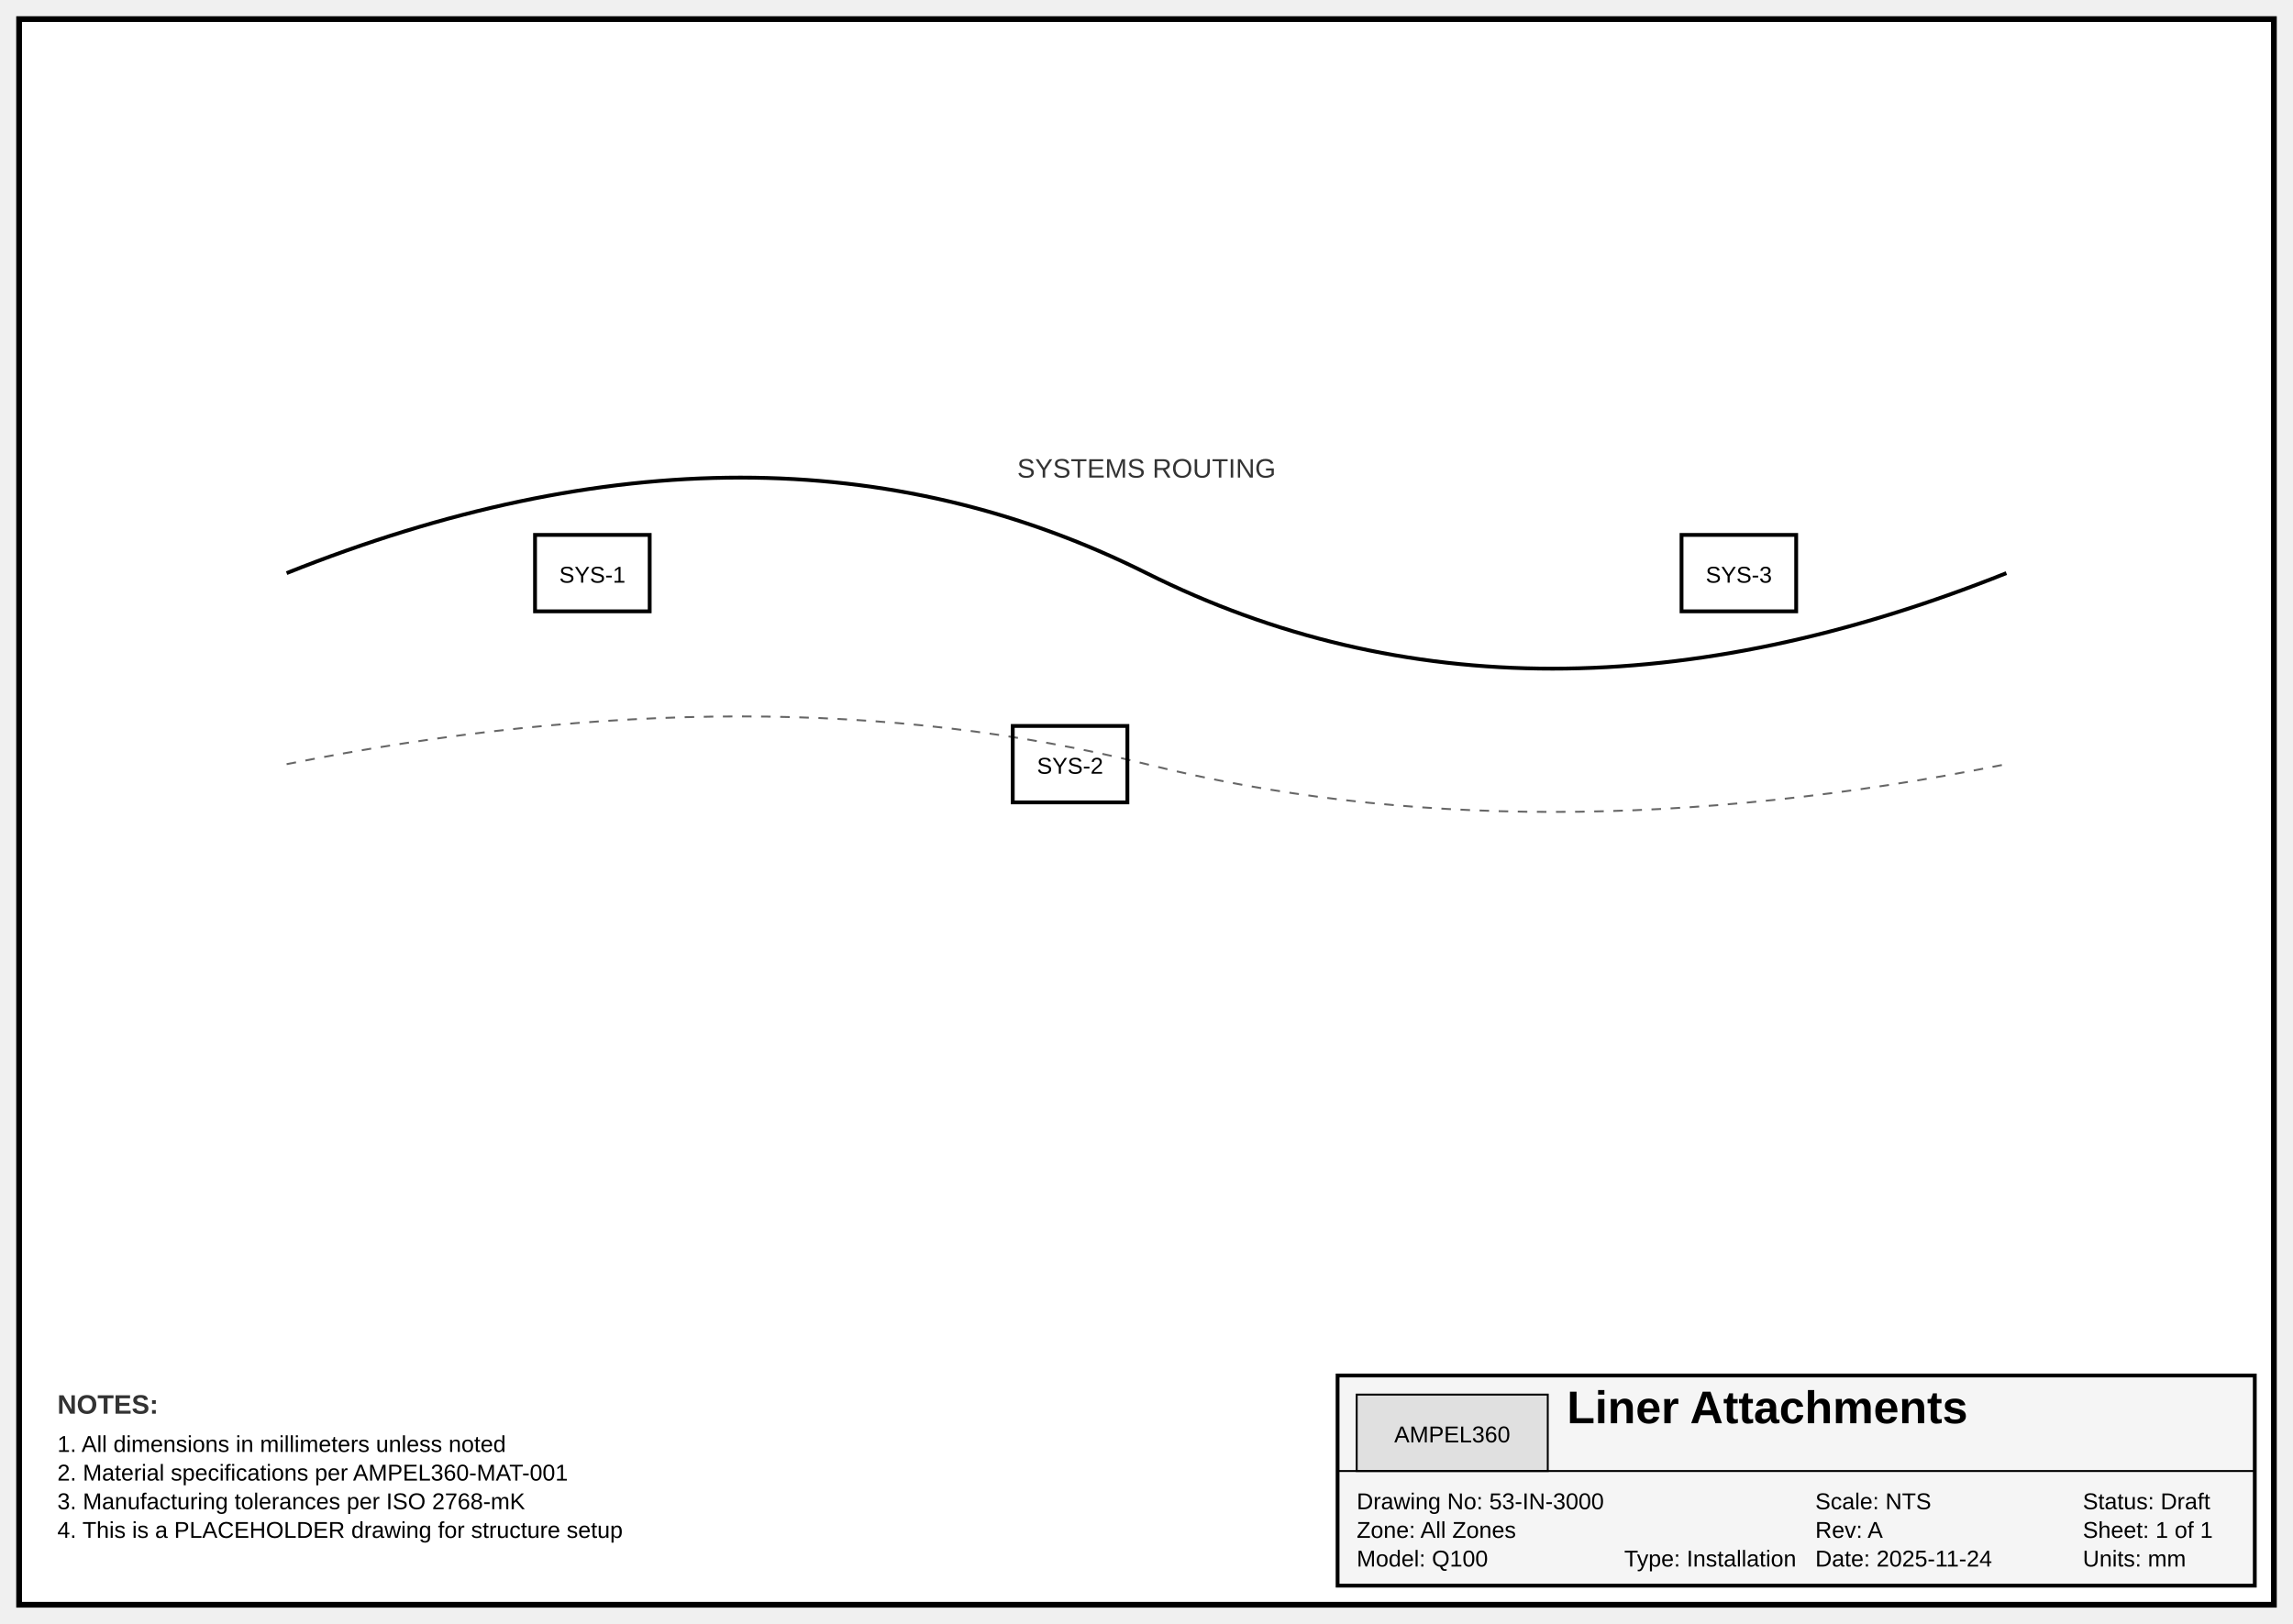
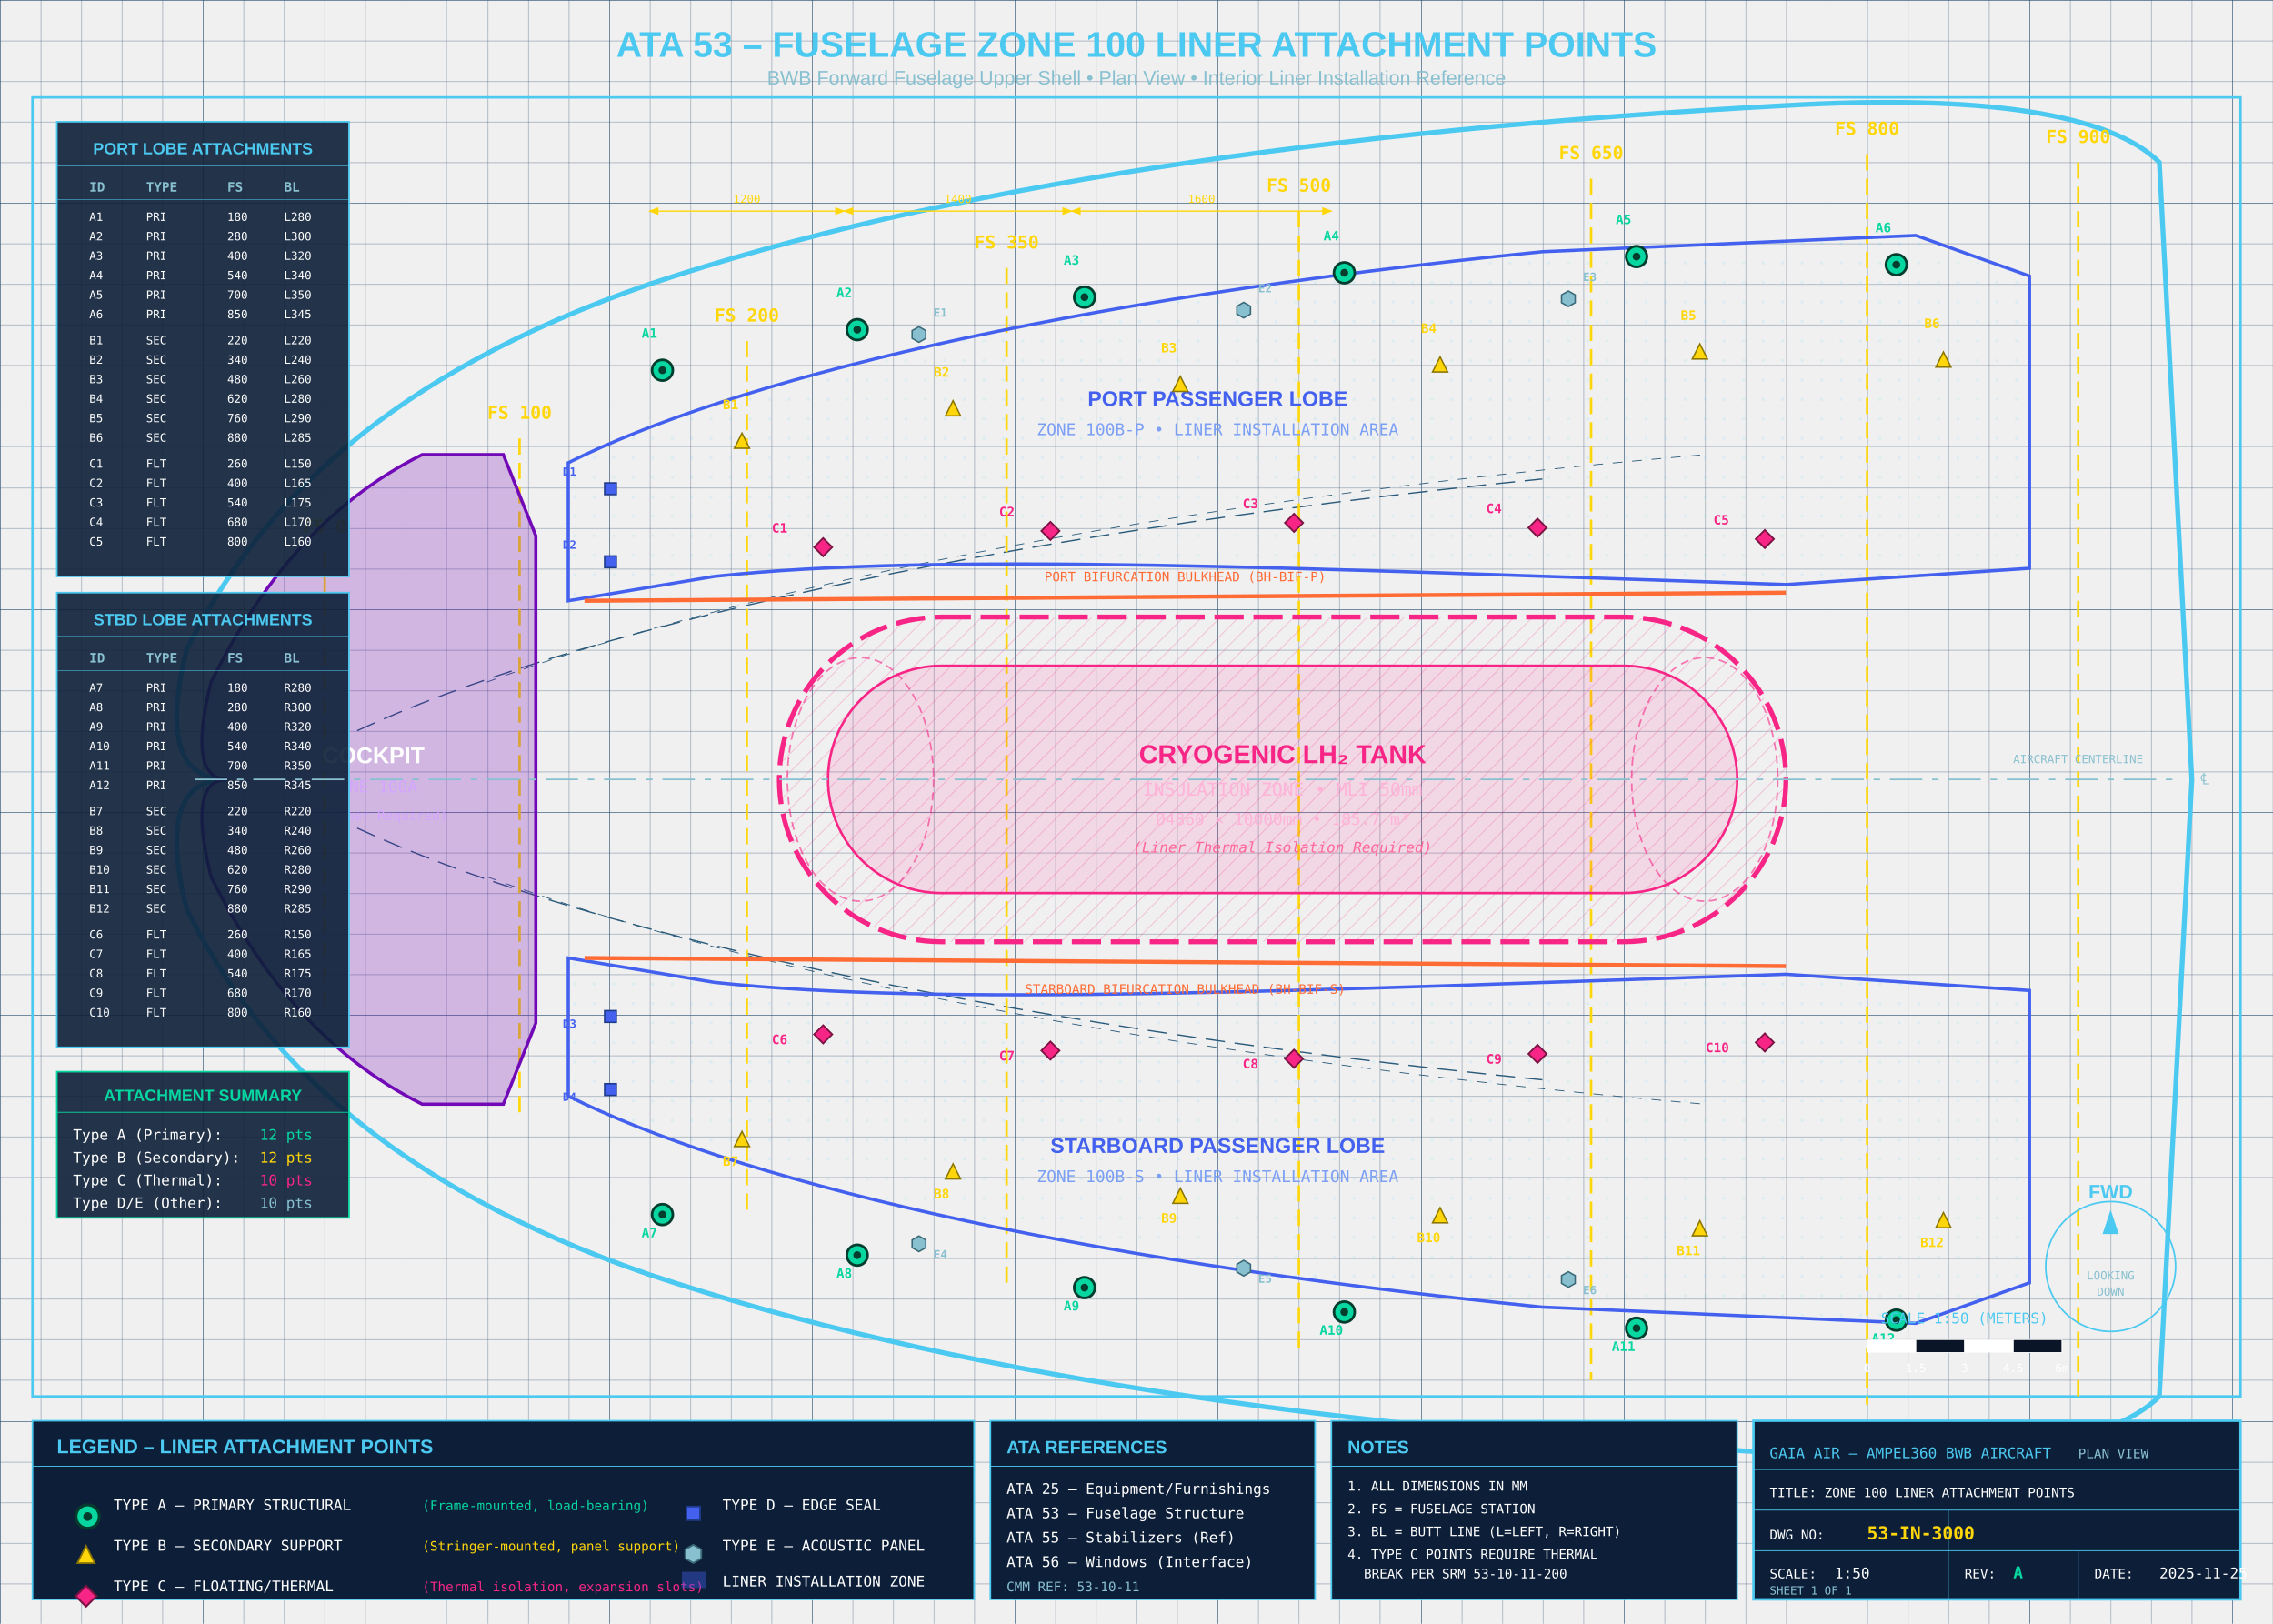
- <svg xmlns="http://www.w3.org/2000/svg" viewBox="0 0 1200 850" width="1200" height="850">
+ <svg xmlns="http://www.w3.org/2000/svg" viewBox="0 0 1400 1000" style="background-color: #0a1628">
  <defs>
-     <style>
-       .title-text { font-family: Arial, sans-serif; font-size: 24px; font-weight: bold; fill: #000; }
-       .subtitle-text { font-family: Arial, sans-serif; font-size: 14px; fill: #333; }
-       .label-text { font-family: Arial, sans-serif; font-size: 12px; fill: #000; }
-       .dimension-text { font-family: Arial, sans-serif; font-size: 10px; fill: #0066cc; }
-       .drawing-line { stroke: #000; stroke-width: 2; fill: none; }
-       .dimension-line { stroke: #0066cc; stroke-width: 1; fill: none; }
-       .dashed-line { stroke: #666; stroke-width: 1; stroke-dasharray: 5,5; fill: none; }
-       .hidden-line { stroke: #999; stroke-width: 1; stroke-dasharray: 3,3; fill: none; }
-       .center-line { stroke: #cc0000; stroke-width: 1; stroke-dasharray: 10,5,2,5; fill: none; }
-     </style>
-     <marker id="arrow" viewBox="0 0 10 10" refX="5" refY="5" markerWidth="6" markerHeight="6" orient="auto-start-reverse">
-       <path d="M 0 0 L 10 5 L 0 10 z" fill="#0066cc" />
+     <pattern id="grid" width="25" height="25" patternUnits="userSpaceOnUse">
+       <path d="M 25 0 L 0 0 0 25" fill="none" stroke="#1a3a5c" stroke-width="0.3" />
+     </pattern>
+     <pattern id="fineGrid" width="125" height="125" patternUnits="userSpaceOnUse">
+       <rect width="125" height="125" fill="url(#grid)" />
+       <path d="M 125 0 L 0 0 0 125" fill="none" stroke="#1e4a6e" stroke-width="0.5" />
+     </pattern>
+     <pattern id="insulationHatch" patternUnits="userSpaceOnUse" width="8" height="8" patternTransform="rotate(45)">
+       <line x1="0" y1="0" x2="0" y2="8" stroke="#f72585" stroke-width="0.6" opacity="0.4" />
+     </pattern>
+     <pattern id="linerPattern" patternUnits="userSpaceOnUse" width="12" height="12">
+       <circle cx="6" cy="6" r="1" fill="#4cc9f0" opacity="0.3" />
+     </pattern>
+     <symbol id="attachTypeA" viewBox="-10 -10 20 20">
+       <circle cx="0" cy="0" r="8" fill="#06d6a0" stroke="#043d2e" stroke-width="2" />
+       <circle cx="0" cy="0" r="3" fill="#043d2e" />
+     </symbol>
+     <symbol id="attachTypeB" viewBox="-10 -12 20 24">
+       <polygon points="0,-9 8,7 -8,7" fill="#ffd60a" stroke="#8a7500" stroke-width="1.5" />
+     </symbol>
+     <symbol id="attachTypeC" viewBox="-10 -10 20 20">
+       <polygon points="0,-8 8,0 0,8 -8,0" fill="#f72585" stroke="#7a1342" stroke-width="1.5" />
+     </symbol>
+     <symbol id="attachTypeD" viewBox="-10 -10 20 20">
+       <rect x="-6" y="-6" width="12" height="12" fill="#4361ee" stroke="#1e3a8a" stroke-width="1.5" />
+     </symbol>
+     <symbol id="attachTypeE" viewBox="-10 -10 20 20">
+       <polygon points="0,-8 7,-4 7,4 0,8 -7,4 -7,-4" fill="#88c0d0" stroke="#3a6a78" stroke-width="1.5" />
+     </symbol>
+     <marker id="arrowhead" markerWidth="10" markerHeight="7" refX="9" refY="3.5" orient="auto">
+       <polygon points="0 0, 10 3.5, 0 7" fill="#88c0d0" />
+     </marker>
+     <marker id="dimArrow" markerWidth="8" markerHeight="6" refX="7" refY="3" orient="auto">
+       <polygon points="0 0, 8 3, 0 6" fill="#ffd60a" />
+     </marker>
+     <marker id="dimArrowRev" markerWidth="8" markerHeight="6" refX="1" refY="3" orient="auto">
+       <polygon points="8 0, 0 3, 8 6" fill="#ffd60a" />
    </marker>
  </defs>
-   <rect x="10" y="10" width="1180" height="830" fill="#ffffff" stroke="#000" stroke-width="3" />
-   <g id="title-block">
-     <rect x="700" y="720" width="480" height="110" fill="#f5f5f5" stroke="#000" stroke-width="2" />
-     <rect x="710" y="730" width="100" height="40" fill="#e0e0e0" stroke="#000" stroke-width="1" />
-     <text x="760" y="755" class="label-text" text-anchor="middle">AMPEL360</text>
-     <text x="820" y="745" class="title-text">Liner Attachments</text>
-     <line x1="700" y1="770" x2="1180" y2="770" stroke="#000" stroke-width="1" />
-     <text x="710" y="790" class="label-text">Drawing No: 53-IN-3000</text>
-     <text x="710" y="805" class="label-text">Zone: All Zones</text>
-     <text x="710" y="820" class="label-text">Model: Q100</text>
-     <text x="850" y="820" class="label-text">Type: Installation</text>
-     <text x="950" y="790" class="label-text">Scale: NTS</text>
-     <text x="950" y="805" class="label-text">Rev: A</text>
-     <text x="950" y="820" class="label-text">Date: 2025-11-24</text>
-     <text x="1090" y="790" class="label-text">Status: Draft</text>
-     <text x="1090" y="805" class="label-text">Sheet: 1 of 1</text>
-     <text x="1090" y="820" class="label-text">Units: mm</text>
-   </g>
-   <g id="main-drawing">
-     <path d="M 150 300 Q 400 200 600 300 T 1050 300" class="drawing-line" />
-     <path d="M 150 400 Q 400 350 600 400 T 1050 400" class="dashed-line" />
-     <rect x="280" y="280" width="60" height="40" fill="#cce5ff" class="drawing-line" />
-     <text x="310" y="305" class="label-text" text-anchor="middle">SYS-1</text>
-     <rect x="530" y="380" width="60" height="40" fill="#cce5ff" class="drawing-line" />
-     <text x="560" y="405" class="label-text" text-anchor="middle">SYS-2</text>
-     <rect x="880" y="280" width="60" height="40" fill="#cce5ff" class="drawing-line" />
-     <text x="910" y="305" class="label-text" text-anchor="middle">SYS-3</text>
-     <text x="600" y="250" class="subtitle-text" text-anchor="middle">SYSTEMS ROUTING</text>
-   </g>
-   <g id="notes">
-     <text x="30" y="740" class="subtitle-text" font-weight="bold">NOTES:</text>
-     <text x="30" y="760" class="label-text">1. All dimensions in millimeters unless noted</text>
-     <text x="30" y="775" class="label-text">2. Material specifications per AMPEL360-MAT-001</text>
-     <text x="30" y="790" class="label-text">3. Manufacturing tolerances per ISO 2768-mK</text>
-     <text x="30" y="805" class="label-text">4. This is a PLACEHOLDER drawing for structure setup</text>
+   <rect width="1400" height="1000" fill="url(#fineGrid)" />
+   <rect x="20" y="60" width="1360" height="800" fill="none" stroke="#4cc9f0" stroke-width="1.5" />
+   <text x="700" y="35" text-anchor="middle" fill="#4cc9f0" font-family="Arial, sans-serif" font-size="22" font-weight="bold">
+     ATA 53 – FUSELAGE ZONE 100 LINER ATTACHMENT POINTS
+   </text>
+   <text x="700" y="52" text-anchor="middle" fill="#88c0d0" font-family="Arial, sans-serif" font-size="12">
+     BWB Forward Fuselage Upper Shell • Plan View • Interior Liner Installation Reference
+   </text>
+   <path d="M 140,480             Q 95,480 115,400             C 160,310 240,230 400,175            C 580,115 820,80 1100,65            C 1220,58 1300,70 1330,100            L 1350,480            L 1330,860            C 1300,890 1220,902 1100,895            C 820,880 580,845 400,785            C 240,730 160,650 115,560            Q 95,480 140,480" fill="none" stroke="#4cc9f0" stroke-width="3" />
+   <path d="M 220,450 C 350,390 600,330 950,295" fill="none" stroke="#2a5a7a" stroke-width="0.8" stroke-dasharray="12,6" />
+   <path d="M 220,510 C 350,570 600,630 950,665" fill="none" stroke="#2a5a7a" stroke-width="0.8" stroke-dasharray="12,6" />
+   <path d="M 300,420 C 450,365 700,310 1050,280" fill="none" stroke="#2a5a7a" stroke-width="0.5" stroke-dasharray="6,6" />
+   <path d="M 300,540 C 450,595 700,650 1050,680" fill="none" stroke="#2a5a7a" stroke-width="0.5" stroke-dasharray="6,6" />
+   <g stroke="#ffd60a" stroke-width="1.5" stroke-dasharray="10,5">
+     <line x1="200" y1="340" x2="200" y2="620" />
+     <line x1="320" y1="270" x2="320" y2="690" />
+     <line x1="460" y1="210" x2="460" y2="750" />
+     <line x1="620" y1="165" x2="620" y2="795" />
+     <line x1="800" y1="130" x2="800" y2="830" />
+     <line x1="980" y1="110" x2="980" y2="850" />
+     <line x1="1150" y1="95" x2="1150" y2="865" />
+     <line x1="1280" y1="100" x2="1280" y2="860" />
+   </g>
+   <g fill="#ffd60a" font-family="monospace" font-size="11" font-weight="bold" text-anchor="middle">
+     <text x="200" y="328">FS 0</text>
+     <text x="320" y="258">FS 100</text>
+     <text x="460" y="198">FS 200</text>
+     <text x="620" y="153">FS 350</text>
+     <text x="800" y="118">FS 500</text>
+     <text x="980" y="98">FS 650</text>
+     <text x="1150" y="83">FS 800</text>
+     <text x="1280" y="88">FS 900</text>
+   </g>
+   <path d="M 140,480 Q 115,480 130,420 C 160,360 200,310 260,280             L 310,280 L 330,330 L 330,630 L 310,680 L 260,680             C 200,650 160,600 130,540 Q 115,480 140,480" fill="#7209b7" fill-opacity="0.25" stroke="#7209b7" stroke-width="2" />
+   <text x="230" y="470" text-anchor="middle" fill="white" font-family="Arial" font-size="14" font-weight="bold">COCKPIT</text>
+   <text x="230" y="488" text-anchor="middle" fill="#d4a5ff" font-family="monospace" font-size="10">ZONE 100A</text>
+   <text x="230" y="505" text-anchor="middle" fill="#d4a5ff" font-family="monospace" font-size="8">(No Liner Required)</text>
+   <rect x="480" y="380" width="620" height="200" rx="100" ry="100" fill="url(#insulationHatch)" stroke="#f72585" stroke-width="3" stroke-dasharray="18,6" />
+   <rect x="510" y="410" width="560" height="140" rx="70" ry="70" fill="#f72585" fill-opacity="0.12" stroke="#f72585" stroke-width="1.5" />
+   <text x="790" y="470" text-anchor="middle" fill="#f72585" font-family="Arial" font-size="16" font-weight="bold">CRYOGENIC LH₂ TANK</text>
+   <text x="790" y="490" text-anchor="middle" fill="#ffb3d9" font-family="monospace" font-size="11">INSULATION ZONE • MLI 50mm</text>
+   <text x="790" y="508" text-anchor="middle" fill="#ffb3d9" font-family="monospace" font-size="10">Ø4860 × 10000mm • 185.7 m³</text>
+   <text x="790" y="525" text-anchor="middle" fill="#ff6699" font-family="monospace" font-size="9" font-style="italic">(Liner Thermal Isolation Required)</text>
+   <ellipse cx="530" cy="480" rx="45" ry="75" fill="none" stroke="#f72585" stroke-width="1" stroke-dasharray="5,3" opacity="0.6" />
+   <ellipse cx="1050" cy="480" rx="45" ry="75" fill="none" stroke="#f72585" stroke-width="1" stroke-dasharray="5,3" opacity="0.6" />
+   <path d="M 350,285 C 450,235 650,185 950,155 L 1180,145 L 1250,170             L 1250,350 L 1100,360 C 800,350 580,340 440,355 L 350,370 Z" fill="url(#linerPattern)" fill-opacity="0.4" stroke="#4361ee" stroke-width="2" />
+   <text x="750" y="250" text-anchor="middle" fill="#4361ee" font-family="Arial" font-size="13" font-weight="bold">PORT PASSENGER LOBE</text>
+   <text x="750" y="268" text-anchor="middle" fill="#7b9ff5" font-family="monospace" font-size="10">ZONE 100B-P • LINER INSTALLATION AREA</text>
+   <path d="M 350,675 C 450,725 650,775 950,805 L 1180,815 L 1250,790             L 1250,610 L 1100,600 C 800,610 580,620 440,605 L 350,590 Z" fill="url(#linerPattern)" fill-opacity="0.4" stroke="#4361ee" stroke-width="2" />
+   <text x="750" y="710" text-anchor="middle" fill="#4361ee" font-family="Arial" font-size="13" font-weight="bold">STARBOARD PASSENGER LOBE</text>
+   <text x="750" y="728" text-anchor="middle" fill="#7b9ff5" font-family="monospace" font-size="10">ZONE 100B-S • LINER INSTALLATION AREA</text>
+   <line x1="360" y1="370" x2="1100" y2="365" stroke="#ff6b35" stroke-width="2.5" />
+   <text x="730" y="358" text-anchor="middle" fill="#ff6b35" font-family="monospace" font-size="8">PORT BIFURCATION BULKHEAD (BH-BIF-P)</text>
+   <line x1="360" y1="590" x2="1100" y2="595" stroke="#ff6b35" stroke-width="2.5" />
+   <text x="730" y="612" text-anchor="middle" fill="#ff6b35" font-family="monospace" font-size="8">STARBOARD BIFURCATION BULKHEAD (BH-BIF-S)</text>
+   <use href="#attachTypeA" x="400" y="220" width="16" height="16" />
+   <text x="400" y="208" text-anchor="middle" fill="#06d6a0" font-family="monospace" font-size="8" font-weight="bold">A1</text>
+   <use href="#attachTypeA" x="520" y="195" width="16" height="16" />
+   <text x="520" y="183" text-anchor="middle" fill="#06d6a0" font-family="monospace" font-size="8" font-weight="bold">A2</text>
+   <use href="#attachTypeA" x="660" y="175" width="16" height="16" />
+   <text x="660" y="163" text-anchor="middle" fill="#06d6a0" font-family="monospace" font-size="8" font-weight="bold">A3</text>
+   <use href="#attachTypeA" x="820" y="160" width="16" height="16" />
+   <text x="820" y="148" text-anchor="middle" fill="#06d6a0" font-family="monospace" font-size="8" font-weight="bold">A4</text>
+   <use href="#attachTypeA" x="1000" y="150" width="16" height="16" />
+   <text x="1000" y="138" text-anchor="middle" fill="#06d6a0" font-family="monospace" font-size="8" font-weight="bold">A5</text>
+   <use href="#attachTypeA" x="1160" y="155" width="16" height="16" />
+   <text x="1160" y="143" text-anchor="middle" fill="#06d6a0" font-family="monospace" font-size="8" font-weight="bold">A6</text>
+   <use href="#attachTypeB" x="450" y="265" width="14" height="14" />
+   <text x="450" y="252" text-anchor="middle" fill="#ffd60a" font-family="monospace" font-size="8" font-weight="bold">B1</text>
+   <use href="#attachTypeB" x="580" y="245" width="14" height="14" />
+   <text x="580" y="232" text-anchor="middle" fill="#ffd60a" font-family="monospace" font-size="8" font-weight="bold">B2</text>
+   <use href="#attachTypeB" x="720" y="230" width="14" height="14" />
+   <text x="720" y="217" text-anchor="middle" fill="#ffd60a" font-family="monospace" font-size="8" font-weight="bold">B3</text>
+   <use href="#attachTypeB" x="880" y="218" width="14" height="14" />
+   <text x="880" y="205" text-anchor="middle" fill="#ffd60a" font-family="monospace" font-size="8" font-weight="bold">B4</text>
+   <use href="#attachTypeB" x="1040" y="210" width="14" height="14" />
+   <text x="1040" y="197" text-anchor="middle" fill="#ffd60a" font-family="monospace" font-size="8" font-weight="bold">B5</text>
+   <use href="#attachTypeB" x="1190" y="215" width="14" height="14" />
+   <text x="1190" y="202" text-anchor="middle" fill="#ffd60a" font-family="monospace" font-size="8" font-weight="bold">B6</text>
+   <use href="#attachTypeC" x="500" y="330" width="14" height="14" />
+   <text x="485" y="328" text-anchor="end" fill="#f72585" font-family="monospace" font-size="8" font-weight="bold">C1</text>
+   <use href="#attachTypeC" x="640" y="320" width="14" height="14" />
+   <text x="625" y="318" text-anchor="end" fill="#f72585" font-family="monospace" font-size="8" font-weight="bold">C2</text>
+   <use href="#attachTypeC" x="790" y="315" width="14" height="14" />
+   <text x="775" y="313" text-anchor="end" fill="#f72585" font-family="monospace" font-size="8" font-weight="bold">C3</text>
+   <use href="#attachTypeC" x="940" y="318" width="14" height="14" />
+   <text x="925" y="316" text-anchor="end" fill="#f72585" font-family="monospace" font-size="8" font-weight="bold">C4</text>
+   <use href="#attachTypeC" x="1080" y="325" width="14" height="14" />
+   <text x="1065" y="323" text-anchor="end" fill="#f72585" font-family="monospace" font-size="8" font-weight="bold">C5</text>
+   <use href="#attachTypeD" x="370" y="295" width="12" height="12" />
+   <text x="355" y="293" text-anchor="end" fill="#4361ee" font-family="monospace" font-size="7" font-weight="bold">D1</text>
+   <use href="#attachTypeD" x="370" y="340" width="12" height="12" />
+   <text x="355" y="338" text-anchor="end" fill="#4361ee" font-family="monospace" font-size="7" font-weight="bold">D2</text>
+   <use href="#attachTypeE" x="560" y="200" width="12" height="12" />
+   <text x="575" y="195" fill="#88c0d0" font-family="monospace" font-size="7" font-weight="bold">E1</text>
+   <use href="#attachTypeE" x="760" y="185" width="12" height="12" />
+   <text x="775" y="180" fill="#88c0d0" font-family="monospace" font-size="7" font-weight="bold">E2</text>
+   <use href="#attachTypeE" x="960" y="178" width="12" height="12" />
+   <text x="975" y="173" fill="#88c0d0" font-family="monospace" font-size="7" font-weight="bold">E3</text>
+   <use href="#attachTypeA" x="400" y="740" width="16" height="16" />
+   <text x="400" y="762" text-anchor="middle" fill="#06d6a0" font-family="monospace" font-size="8" font-weight="bold">A7</text>
+   <use href="#attachTypeA" x="520" y="765" width="16" height="16" />
+   <text x="520" y="787" text-anchor="middle" fill="#06d6a0" font-family="monospace" font-size="8" font-weight="bold">A8</text>
+   <use href="#attachTypeA" x="660" y="785" width="16" height="16" />
+   <text x="660" y="807" text-anchor="middle" fill="#06d6a0" font-family="monospace" font-size="8" font-weight="bold">A9</text>
+   <use href="#attachTypeA" x="820" y="800" width="16" height="16" />
+   <text x="820" y="822" text-anchor="middle" fill="#06d6a0" font-family="monospace" font-size="8" font-weight="bold">A10</text>
+   <use href="#attachTypeA" x="1000" y="810" width="16" height="16" />
+   <text x="1000" y="832" text-anchor="middle" fill="#06d6a0" font-family="monospace" font-size="8" font-weight="bold">A11</text>
+   <use href="#attachTypeA" x="1160" y="805" width="16" height="16" />
+   <text x="1160" y="827" text-anchor="middle" fill="#06d6a0" font-family="monospace" font-size="8" font-weight="bold">A12</text>
+   <use href="#attachTypeB" x="450" y="695" width="14" height="14" />
+   <text x="450" y="718" text-anchor="middle" fill="#ffd60a" font-family="monospace" font-size="8" font-weight="bold">B7</text>
+   <use href="#attachTypeB" x="580" y="715" width="14" height="14" />
+   <text x="580" y="738" text-anchor="middle" fill="#ffd60a" font-family="monospace" font-size="8" font-weight="bold">B8</text>
+   <use href="#attachTypeB" x="720" y="730" width="14" height="14" />
+   <text x="720" y="753" text-anchor="middle" fill="#ffd60a" font-family="monospace" font-size="8" font-weight="bold">B9</text>
+   <use href="#attachTypeB" x="880" y="742" width="14" height="14" />
+   <text x="880" y="765" text-anchor="middle" fill="#ffd60a" font-family="monospace" font-size="8" font-weight="bold">B10</text>
+   <use href="#attachTypeB" x="1040" y="750" width="14" height="14" />
+   <text x="1040" y="773" text-anchor="middle" fill="#ffd60a" font-family="monospace" font-size="8" font-weight="bold">B11</text>
+   <use href="#attachTypeB" x="1190" y="745" width="14" height="14" />
+   <text x="1190" y="768" text-anchor="middle" fill="#ffd60a" font-family="monospace" font-size="8" font-weight="bold">B12</text>
+   <use href="#attachTypeC" x="500" y="630" width="14" height="14" />
+   <text x="485" y="643" text-anchor="end" fill="#f72585" font-family="monospace" font-size="8" font-weight="bold">C6</text>
+   <use href="#attachTypeC" x="640" y="640" width="14" height="14" />
+   <text x="625" y="653" text-anchor="end" fill="#f72585" font-family="monospace" font-size="8" font-weight="bold">C7</text>
+   <use href="#attachTypeC" x="790" y="645" width="14" height="14" />
+   <text x="775" y="658" text-anchor="end" fill="#f72585" font-family="monospace" font-size="8" font-weight="bold">C8</text>
+   <use href="#attachTypeC" x="940" y="642" width="14" height="14" />
+   <text x="925" y="655" text-anchor="end" fill="#f72585" font-family="monospace" font-size="8" font-weight="bold">C9</text>
+   <use href="#attachTypeC" x="1080" y="635" width="14" height="14" />
+   <text x="1065" y="648" text-anchor="end" fill="#f72585" font-family="monospace" font-size="8" font-weight="bold">C10</text>
+   <use href="#attachTypeD" x="370" y="620" width="12" height="12" />
+   <text x="355" y="633" text-anchor="end" fill="#4361ee" font-family="monospace" font-size="7" font-weight="bold">D3</text>
+   <use href="#attachTypeD" x="370" y="665" width="12" height="12" />
+   <text x="355" y="678" text-anchor="end" fill="#4361ee" font-family="monospace" font-size="7" font-weight="bold">D4</text>
+   <use href="#attachTypeE" x="560" y="760" width="12" height="12" />
+   <text x="575" y="775" fill="#88c0d0" font-family="monospace" font-size="7" font-weight="bold">E4</text>
+   <use href="#attachTypeE" x="760" y="775" width="12" height="12" />
+   <text x="775" y="790" fill="#88c0d0" font-family="monospace" font-size="7" font-weight="bold">E5</text>
+   <use href="#attachTypeE" x="960" y="782" width="12" height="12" />
+   <text x="975" y="797" fill="#88c0d0" font-family="monospace" font-size="7" font-weight="bold">E6</text>
+   <rect x="35" y="75" width="180" height="280" fill="#0d1f38" fill-opacity="0.9" stroke="#4cc9f0" stroke-width="1" />
+   <text x="125" y="95" text-anchor="middle" fill="#4cc9f0" font-family="Arial" font-size="10" font-weight="bold">PORT LOBE ATTACHMENTS</text>
+   <line x1="35" y1="102" x2="215" y2="102" stroke="#4cc9f0" stroke-width="0.5" />
+   <text x="55" y="118" fill="#88c0d0" font-family="monospace" font-size="8" font-weight="bold">ID</text>
+   <text x="90" y="118" fill="#88c0d0" font-family="monospace" font-size="8" font-weight="bold">TYPE</text>
+   <text x="140" y="118" fill="#88c0d0" font-family="monospace" font-size="8" font-weight="bold">FS</text>
+   <text x="175" y="118" fill="#88c0d0" font-family="monospace" font-size="8" font-weight="bold">BL</text>
+   <line x1="35" y1="123" x2="215" y2="123" stroke="#4cc9f0" stroke-width="0.3" />
+   <g fill="white" font-family="monospace" font-size="7">
+     <text x="55" y="136">A1</text>
+     <text x="90" y="136">PRI</text>
+     <text x="140" y="136">180</text>
+     <text x="175" y="136">L280</text>
+     <text x="55" y="148">A2</text>
+     <text x="90" y="148">PRI</text>
+     <text x="140" y="148">280</text>
+     <text x="175" y="148">L300</text>
+     <text x="55" y="160">A3</text>
+     <text x="90" y="160">PRI</text>
+     <text x="140" y="160">400</text>
+     <text x="175" y="160">L320</text>
+     <text x="55" y="172">A4</text>
+     <text x="90" y="172">PRI</text>
+     <text x="140" y="172">540</text>
+     <text x="175" y="172">L340</text>
+     <text x="55" y="184">A5</text>
+     <text x="90" y="184">PRI</text>
+     <text x="140" y="184">700</text>
+     <text x="175" y="184">L350</text>
+     <text x="55" y="196">A6</text>
+     <text x="90" y="196">PRI</text>
+     <text x="140" y="196">850</text>
+     <text x="175" y="196">L345</text>
+     <text x="55" y="212">B1</text>
+     <text x="90" y="212">SEC</text>
+     <text x="140" y="212">220</text>
+     <text x="175" y="212">L220</text>
+     <text x="55" y="224">B2</text>
+     <text x="90" y="224">SEC</text>
+     <text x="140" y="224">340</text>
+     <text x="175" y="224">L240</text>
+     <text x="55" y="236">B3</text>
+     <text x="90" y="236">SEC</text>
+     <text x="140" y="236">480</text>
+     <text x="175" y="236">L260</text>
+     <text x="55" y="248">B4</text>
+     <text x="90" y="248">SEC</text>
+     <text x="140" y="248">620</text>
+     <text x="175" y="248">L280</text>
+     <text x="55" y="260">B5</text>
+     <text x="90" y="260">SEC</text>
+     <text x="140" y="260">760</text>
+     <text x="175" y="260">L290</text>
+     <text x="55" y="272">B6</text>
+     <text x="90" y="272">SEC</text>
+     <text x="140" y="272">880</text>
+     <text x="175" y="272">L285</text>
+     <text x="55" y="288">C1</text>
+     <text x="90" y="288">FLT</text>
+     <text x="140" y="288">260</text>
+     <text x="175" y="288">L150</text>
+     <text x="55" y="300">C2</text>
+     <text x="90" y="300">FLT</text>
+     <text x="140" y="300">400</text>
+     <text x="175" y="300">L165</text>
+     <text x="55" y="312">C3</text>
+     <text x="90" y="312">FLT</text>
+     <text x="140" y="312">540</text>
+     <text x="175" y="312">L175</text>
+     <text x="55" y="324">C4</text>
+     <text x="90" y="324">FLT</text>
+     <text x="140" y="324">680</text>
+     <text x="175" y="324">L170</text>
+     <text x="55" y="336">C5</text>
+     <text x="90" y="336">FLT</text>
+     <text x="140" y="336">800</text>
+     <text x="175" y="336">L160</text>
+   </g>
+   <rect x="35" y="365" width="180" height="280" fill="#0d1f38" fill-opacity="0.9" stroke="#4cc9f0" stroke-width="1" />
+   <text x="125" y="385" text-anchor="middle" fill="#4cc9f0" font-family="Arial" font-size="10" font-weight="bold">STBD LOBE ATTACHMENTS</text>
+   <line x1="35" y1="392" x2="215" y2="392" stroke="#4cc9f0" stroke-width="0.5" />
+   <text x="55" y="408" fill="#88c0d0" font-family="monospace" font-size="8" font-weight="bold">ID</text>
+   <text x="90" y="408" fill="#88c0d0" font-family="monospace" font-size="8" font-weight="bold">TYPE</text>
+   <text x="140" y="408" fill="#88c0d0" font-family="monospace" font-size="8" font-weight="bold">FS</text>
+   <text x="175" y="408" fill="#88c0d0" font-family="monospace" font-size="8" font-weight="bold">BL</text>
+   <line x1="35" y1="413" x2="215" y2="413" stroke="#4cc9f0" stroke-width="0.3" />
+   <g fill="white" font-family="monospace" font-size="7">
+     <text x="55" y="426">A7</text>
+     <text x="90" y="426">PRI</text>
+     <text x="140" y="426">180</text>
+     <text x="175" y="426">R280</text>
+     <text x="55" y="438">A8</text>
+     <text x="90" y="438">PRI</text>
+     <text x="140" y="438">280</text>
+     <text x="175" y="438">R300</text>
+     <text x="55" y="450">A9</text>
+     <text x="90" y="450">PRI</text>
+     <text x="140" y="450">400</text>
+     <text x="175" y="450">R320</text>
+     <text x="55" y="462">A10</text>
+     <text x="90" y="462">PRI</text>
+     <text x="140" y="462">540</text>
+     <text x="175" y="462">R340</text>
+     <text x="55" y="474">A11</text>
+     <text x="90" y="474">PRI</text>
+     <text x="140" y="474">700</text>
+     <text x="175" y="474">R350</text>
+     <text x="55" y="486">A12</text>
+     <text x="90" y="486">PRI</text>
+     <text x="140" y="486">850</text>
+     <text x="175" y="486">R345</text>
+     <text x="55" y="502">B7</text>
+     <text x="90" y="502">SEC</text>
+     <text x="140" y="502">220</text>
+     <text x="175" y="502">R220</text>
+     <text x="55" y="514">B8</text>
+     <text x="90" y="514">SEC</text>
+     <text x="140" y="514">340</text>
+     <text x="175" y="514">R240</text>
+     <text x="55" y="526">B9</text>
+     <text x="90" y="526">SEC</text>
+     <text x="140" y="526">480</text>
+     <text x="175" y="526">R260</text>
+     <text x="55" y="538">B10</text>
+     <text x="90" y="538">SEC</text>
+     <text x="140" y="538">620</text>
+     <text x="175" y="538">R280</text>
+     <text x="55" y="550">B11</text>
+     <text x="90" y="550">SEC</text>
+     <text x="140" y="550">760</text>
+     <text x="175" y="550">R290</text>
+     <text x="55" y="562">B12</text>
+     <text x="90" y="562">SEC</text>
+     <text x="140" y="562">880</text>
+     <text x="175" y="562">R285</text>
+     <text x="55" y="578">C6</text>
+     <text x="90" y="578">FLT</text>
+     <text x="140" y="578">260</text>
+     <text x="175" y="578">R150</text>
+     <text x="55" y="590">C7</text>
+     <text x="90" y="590">FLT</text>
+     <text x="140" y="590">400</text>
+     <text x="175" y="590">R165</text>
+     <text x="55" y="602">C8</text>
+     <text x="90" y="602">FLT</text>
+     <text x="140" y="602">540</text>
+     <text x="175" y="602">R175</text>
+     <text x="55" y="614">C9</text>
+     <text x="90" y="614">FLT</text>
+     <text x="140" y="614">680</text>
+     <text x="175" y="614">R170</text>
+     <text x="55" y="626">C10</text>
+     <text x="90" y="626">FLT</text>
+     <text x="140" y="626">800</text>
+     <text x="175" y="626">R160</text>
+   </g>
+   <line x1="400" y1="130" x2="520" y2="130" stroke="#ffd60a" stroke-width="0.8" marker-start="url(#dimArrowRev)" marker-end="url(#dimArrow)" />
+   <text x="460" y="125" text-anchor="middle" fill="#ffd60a" font-family="monospace" font-size="7">1200</text>
+   <line x1="520" y1="130" x2="660" y2="130" stroke="#ffd60a" stroke-width="0.8" marker-start="url(#dimArrowRev)" marker-end="url(#dimArrow)" />
+   <text x="590" y="125" text-anchor="middle" fill="#ffd60a" font-family="monospace" font-size="7">1400</text>
+   <line x1="660" y1="130" x2="820" y2="130" stroke="#ffd60a" stroke-width="0.8" marker-start="url(#dimArrowRev)" marker-end="url(#dimArrow)" />
+   <text x="740" y="125" text-anchor="middle" fill="#ffd60a" font-family="monospace" font-size="7">1600</text>
+   <line x1="120" y1="480" x2="1340" y2="480" stroke="#88c0d0" stroke-width="1" stroke-dasharray="20,6,4,6" />
+   <text x="1355" y="483" fill="#88c0d0" font-family="monospace" font-size="10">℄</text>
+   <text x="1320" y="470" text-anchor="end" fill="#88c0d0" font-family="monospace" font-size="7">AIRCRAFT CENTERLINE</text>
+   <rect x="20" y="875" width="580" height="110" fill="#0d1f38" stroke="#4cc9f0" stroke-width="1" />
+   <text x="35" y="895" fill="#4cc9f0" font-family="Arial" font-size="12" font-weight="bold">LEGEND – LINER ATTACHMENT POINTS</text>
+   <line x1="20" y1="903" x2="600" y2="903" stroke="#4cc9f0" stroke-width="0.5" />
+   <use href="#attachTypeA" x="45" y="925" width="18" height="18" />
+   <text x="70" y="930" fill="white" font-family="monospace" font-size="9">TYPE A – PRIMARY STRUCTURAL</text>
+   <text x="260" y="930" fill="#06d6a0" font-family="monospace" font-size="8">(Frame-mounted, load-bearing)</text>
+   <use href="#attachTypeB" x="45" y="950" width="16" height="16" />
+   <text x="70" y="955" fill="white" font-family="monospace" font-size="9">TYPE B – SECONDARY SUPPORT</text>
+   <text x="260" y="955" fill="#ffd60a" font-family="monospace" font-size="8">(Stringer-mounted, panel support)</text>
+   <use href="#attachTypeC" x="45" y="975" width="16" height="16" />
+   <text x="70" y="980" fill="white" font-family="monospace" font-size="9">TYPE C – FLOATING/THERMAL</text>
+   <text x="260" y="980" fill="#f72585" font-family="monospace" font-size="8">(Thermal isolation, expansion slots)</text>
+   <use href="#attachTypeD" x="420" y="925" width="14" height="14" />
+   <text x="445" y="930" fill="white" font-family="monospace" font-size="9">TYPE D – EDGE SEAL</text>
+   <use href="#attachTypeE" x="420" y="950" width="14" height="14" />
+   <text x="445" y="955" fill="white" font-family="monospace" font-size="9">TYPE E – ACOUSTIC PANEL</text>
+   <rect x="420" y="968" width="15" height="10" fill="#4361ee" fill-opacity="0.4" />
+   <text x="445" y="977" fill="white" font-family="monospace" font-size="9">LINER INSTALLATION ZONE</text>
+   <rect x="610" y="875" width="200" height="110" fill="#0d1f38" stroke="#4cc9f0" stroke-width="1" />
+   <text x="620" y="895" fill="#4cc9f0" font-family="Arial" font-size="11" font-weight="bold">ATA REFERENCES</text>
+   <line x1="610" y1="903" x2="810" y2="903" stroke="#4cc9f0" stroke-width="0.5" />
+   <g fill="white" font-family="monospace" font-size="9">
+     <text x="620" y="920">ATA 25 – Equipment/Furnishings</text>
+     <text x="620" y="935">ATA 53 – Fuselage Structure</text>
+     <text x="620" y="950">ATA 55 – Stabilizers (Ref)</text>
+     <text x="620" y="965">ATA 56 – Windows (Interface)</text>
+   </g>
+   <text x="620" y="980" fill="#88c0d0" font-family="monospace" font-size="8">CMM REF: 53-10-11</text>
+   <rect x="820" y="875" width="250" height="110" fill="#0d1f38" stroke="#4cc9f0" stroke-width="1" />
+   <text x="830" y="895" fill="#4cc9f0" font-family="Arial" font-size="11" font-weight="bold">NOTES</text>
+   <line x1="820" y1="903" x2="1070" y2="903" stroke="#4cc9f0" stroke-width="0.5" />
+   <g fill="white" font-family="monospace" font-size="8">
+     <text x="830" y="918">1. ALL DIMENSIONS IN MM</text>
+     <text x="830" y="932">2. FS = FUSELAGE STATION</text>
+     <text x="830" y="946">3. BL = BUTT LINE (L=LEFT, R=RIGHT)</text>
+     <text x="830" y="960">4. TYPE C POINTS REQUIRE THERMAL</text>
+     <text x="840" y="972">BREAK PER SRM 53-10-11-200</text>
+   </g>
+   <rect x="1080" y="875" width="300" height="110" fill="#0d1f38" stroke="#4cc9f0" stroke-width="1.5" />
+   <line x1="1080" y1="905" x2="1380" y2="905" stroke="#4cc9f0" stroke-width="0.5" />
+   <line x1="1080" y1="930" x2="1380" y2="930" stroke="#4cc9f0" stroke-width="0.5" />
+   <line x1="1080" y1="955" x2="1380" y2="955" stroke="#4cc9f0" stroke-width="0.5" />
+   <line x1="1200" y1="930" x2="1200" y2="985" stroke="#4cc9f0" stroke-width="0.5" />
+   <line x1="1280" y1="955" x2="1280" y2="985" stroke="#4cc9f0" stroke-width="0.5" />
+   <text x="1090" y="898" fill="#4cc9f0" font-family="monospace" font-size="9">GAIA AIR – AMPEL360 BWB AIRCRAFT</text>
+   <text x="1280" y="898" fill="#88c0d0" font-family="monospace" font-size="8">PLAN VIEW</text>
+   <text x="1090" y="922" fill="white" font-family="monospace" font-size="8">TITLE: ZONE 100 LINER ATTACHMENT POINTS</text>
+   <text x="1090" y="948" fill="white" font-family="monospace" font-size="8">DWG NO:</text>
+   <text x="1150" y="948" fill="#ffd60a" font-family="monospace" font-size="11" font-weight="bold">53-IN-3000</text>
+   <text x="1090" y="972" fill="white" font-family="monospace" font-size="8">SCALE:</text>
+   <text x="1130" y="972" fill="white" font-family="monospace" font-size="9">1:50</text>
+   <text x="1210" y="972" fill="white" font-family="monospace" font-size="8">REV:</text>
+   <text x="1240" y="972" fill="#06d6a0" font-family="monospace" font-size="10" font-weight="bold">A</text>
+   <text x="1290" y="972" fill="white" font-family="monospace" font-size="8">DATE:</text>
+   <text x="1330" y="972" fill="white" font-family="monospace" font-size="9">2025-11-25</text>
+   <text x="1090" y="982" fill="#88c0d0" font-family="monospace" font-size="7">SHEET 1 OF 1</text>
+   <g transform="translate(1150, 820)">
+     <text x="60" y="-5" text-anchor="middle" fill="#4cc9f0" font-family="monospace" font-size="9">SCALE 1:50 (METERS)</text>
+     <rect x="0" y="5" width="30" height="8" fill="white" />
+     <rect x="30" y="5" width="30" height="8" fill="#0a1628" stroke="white" stroke-width="0.5" />
+     <rect x="60" y="5" width="30" height="8" fill="white" />
+     <rect x="90" y="5" width="30" height="8" fill="#0a1628" stroke="white" stroke-width="0.5" />
+     <text x="0" y="25" text-anchor="middle" fill="white" font-family="monospace" font-size="7">0</text>
+     <text x="30" y="25" text-anchor="middle" fill="white" font-family="monospace" font-size="7">1.5</text>
+     <text x="60" y="25" text-anchor="middle" fill="white" font-family="monospace" font-size="7">3</text>
+     <text x="90" y="25" text-anchor="middle" fill="white" font-family="monospace" font-size="7">4.5</text>
+     <text x="120" y="25" text-anchor="middle" fill="white" font-family="monospace" font-size="7">6m</text>
+   </g>
+   <g transform="translate(1300, 780)">
+     <circle cx="0" cy="0" r="40" fill="none" stroke="#4cc9f0" stroke-width="1" />
+     <polygon points="0,-35 5,-20 -5,-20" fill="#4cc9f0" />
+     <text x="0" y="-42" text-anchor="middle" fill="#4cc9f0" font-family="Arial" font-size="12" font-weight="bold">FWD</text>
+     <text x="0" y="8" text-anchor="middle" fill="#88c0d0" font-family="monospace" font-size="7">LOOKING</text>
+     <text x="0" y="18" text-anchor="middle" fill="#88c0d0" font-family="monospace" font-size="7">DOWN</text>
+   </g>
+   <rect x="35" y="660" width="180" height="90" fill="#0d1f38" fill-opacity="0.9" stroke="#06d6a0" stroke-width="1" />
+   <text x="125" y="678" text-anchor="middle" fill="#06d6a0" font-family="Arial" font-size="10" font-weight="bold">ATTACHMENT SUMMARY</text>
+   <line x1="35" y1="685" x2="215" y2="685" stroke="#06d6a0" stroke-width="0.5" />
+   <g font-family="monospace" font-size="9">
+     <text x="45" y="702" fill="white">Type A (Primary):</text>
+     <text x="160" y="702" fill="#06d6a0">12 pts</text>
+     <text x="45" y="716" fill="white">Type B (Secondary):</text>
+     <text x="160" y="716" fill="#ffd60a">12 pts</text>
+     <text x="45" y="730" fill="white">Type C (Thermal):</text>
+     <text x="160" y="730" fill="#f72585">10 pts</text>
+     <text x="45" y="744" fill="white">Type D/E (Other):</text>
+     <text x="160" y="744" fill="#88c0d0">10 pts</text>
  </g>
</svg>
